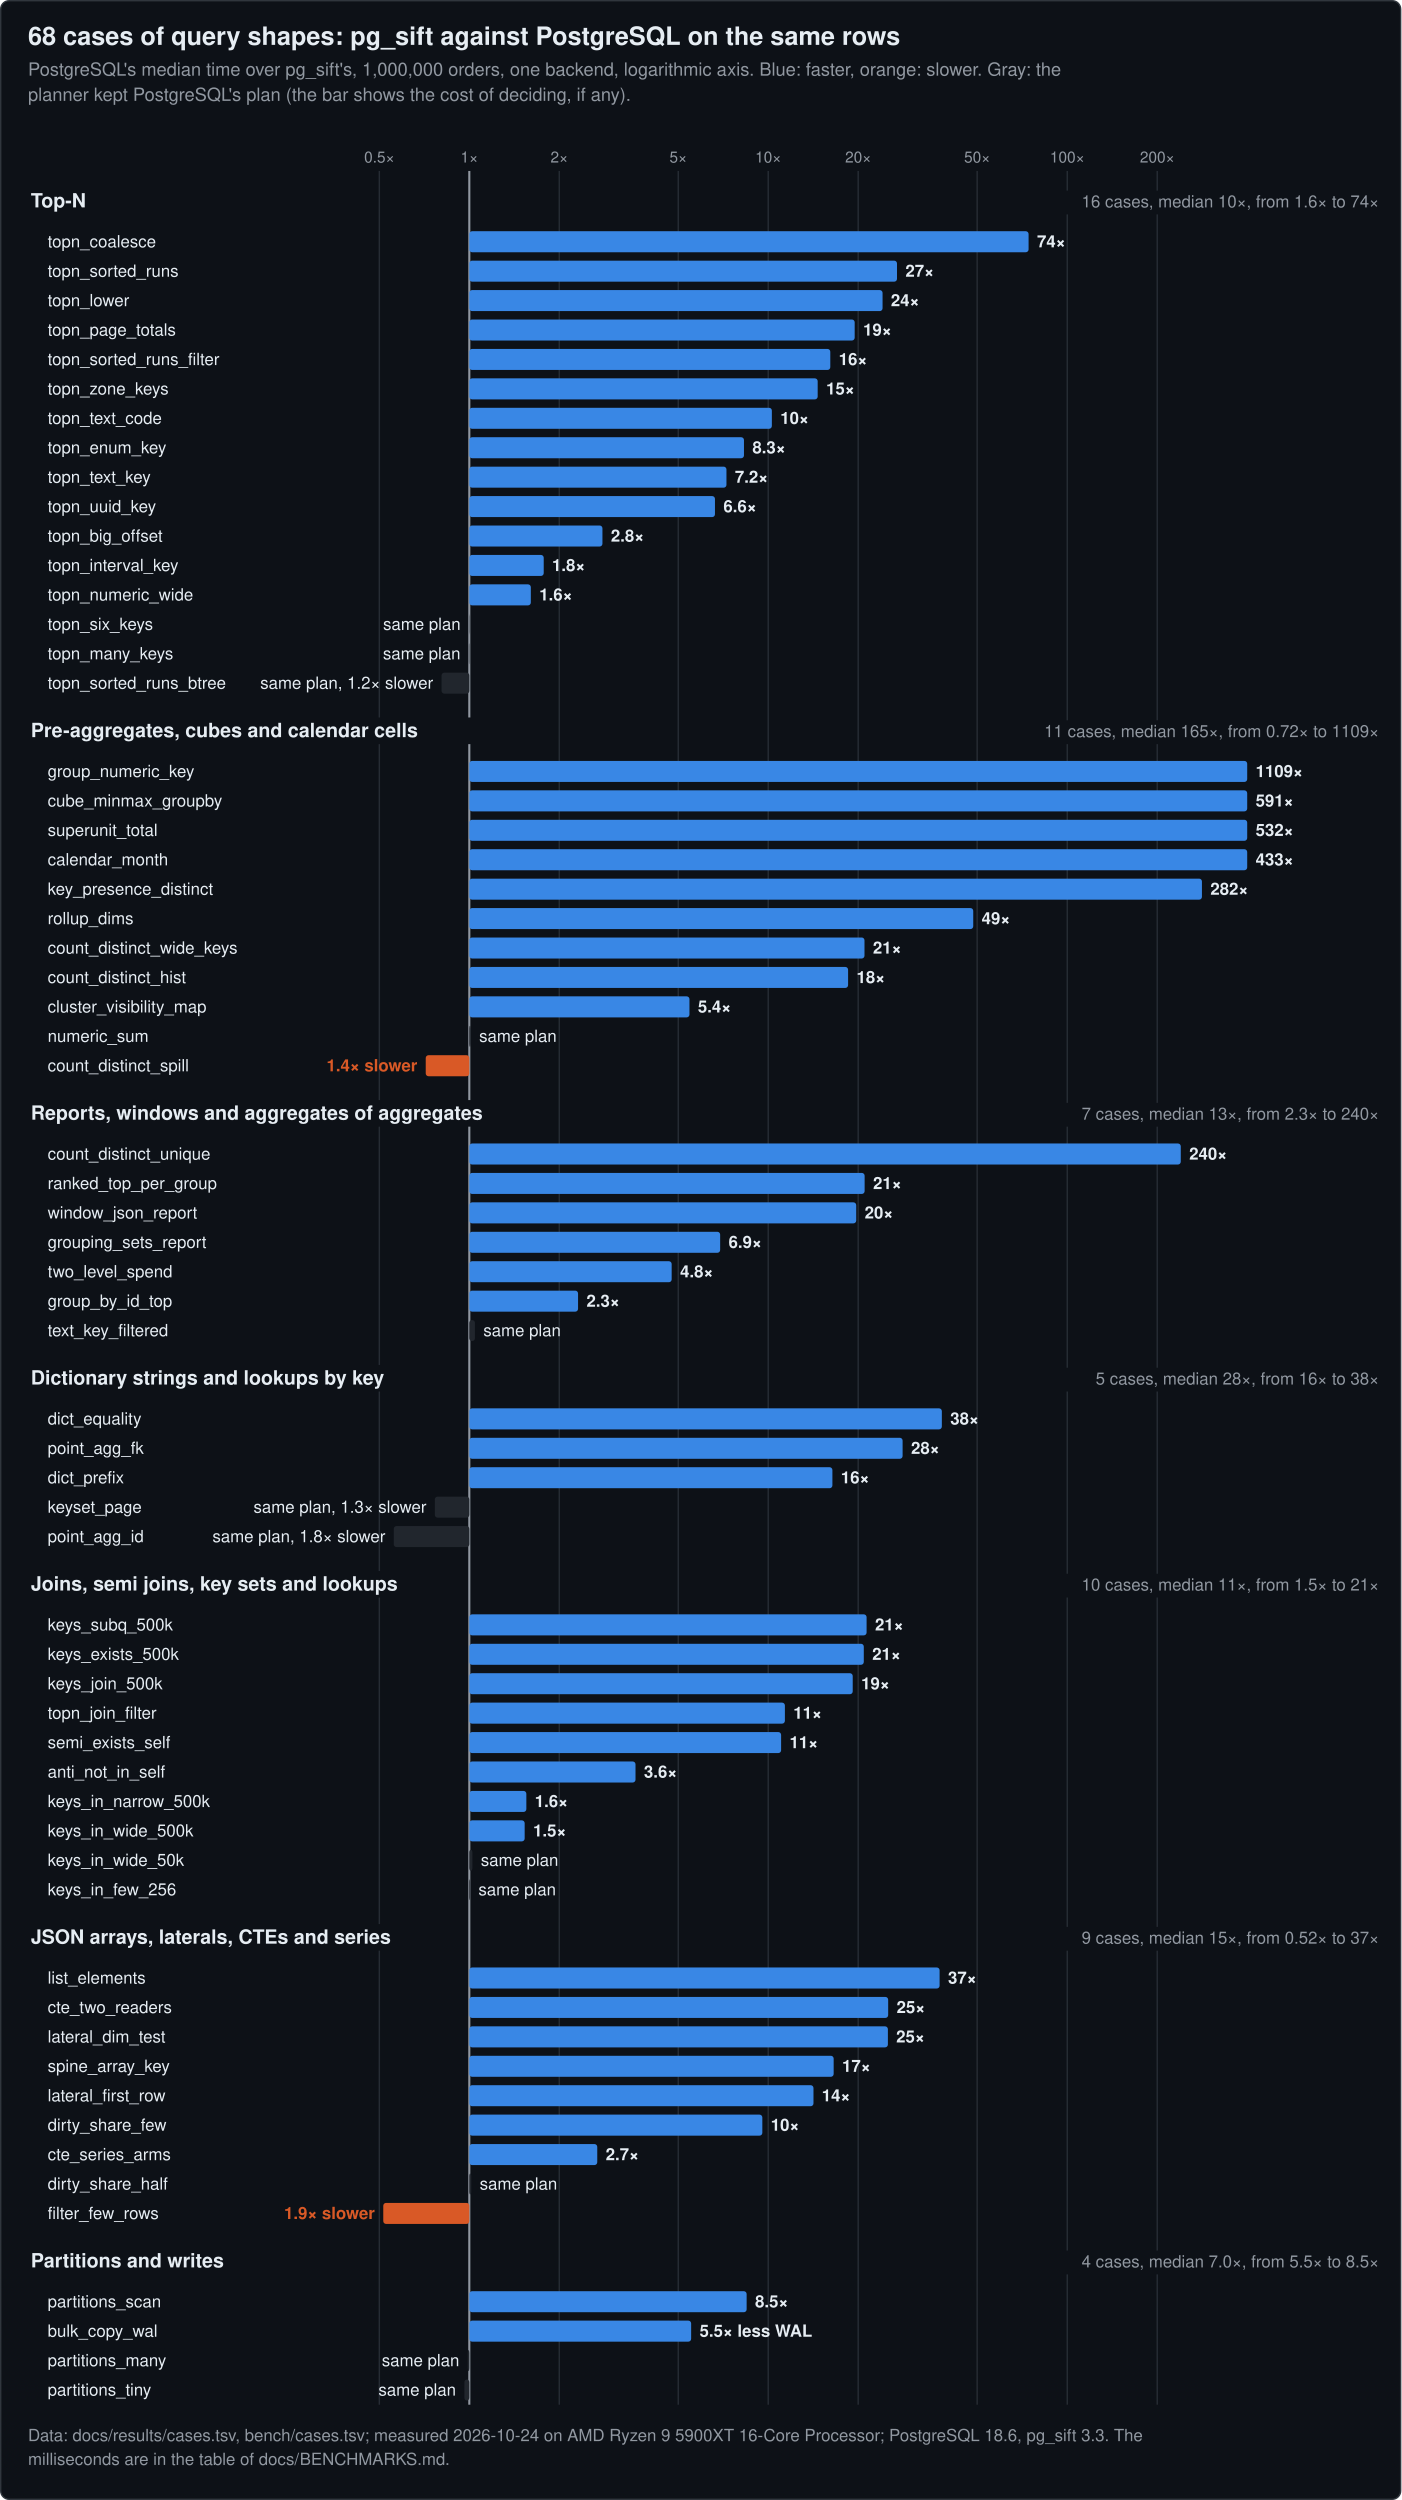
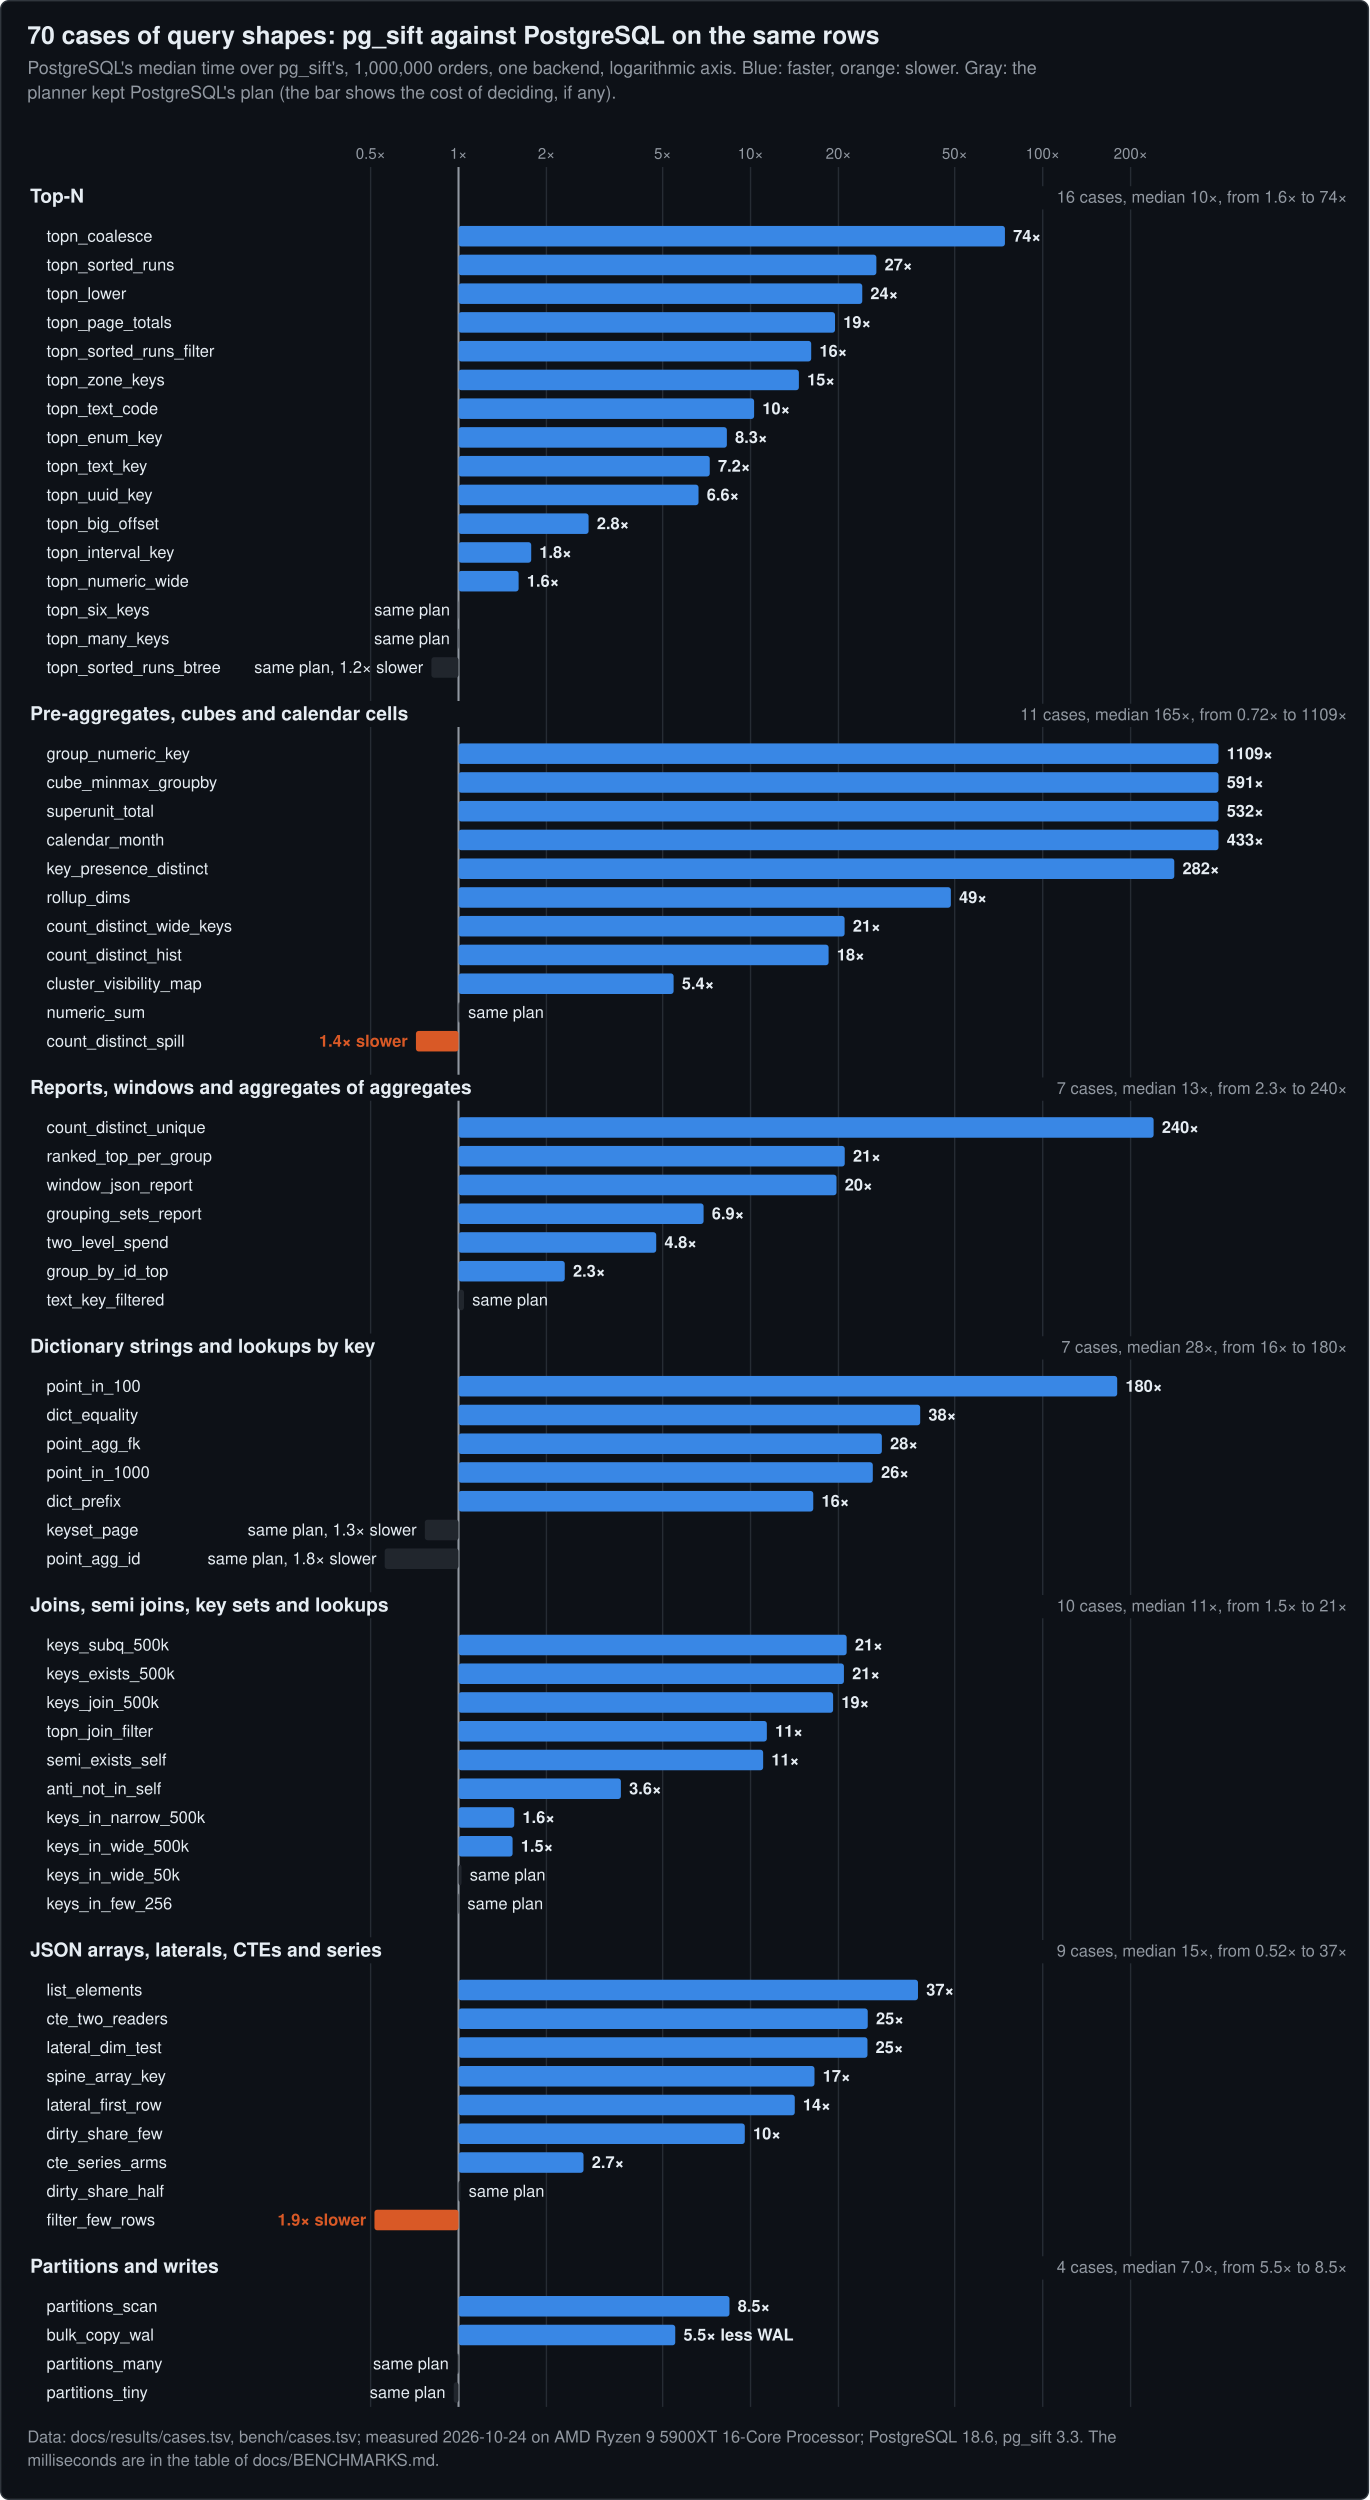
- <svg xmlns="http://www.w3.org/2000/svg" width="1000" height="1784" viewBox="0 0 1000 1784" role="img" aria-labelledby="t d" font-family="Helvetica, Arial, sans-serif">
-   <rect x="0.5" y="0.5" width="999" height="1783" rx="6" fill="#0d1117" stroke="#30363d" />
-   <text x="20" y="32" font-size="18" text-anchor="start" fill="#e6edf3" font-weight="bold">68 cases of query shapes: pg_sift against PostgreSQL on the same rows</text>
+ <svg xmlns="http://www.w3.org/2000/svg" width="1000" height="1826" viewBox="0 0 1000 1826" role="img" aria-labelledby="t d" font-family="Helvetica, Arial, sans-serif">
+   <rect x="0.5" y="0.5" width="999" height="1825" rx="6" fill="#0d1117" stroke="#30363d" />
+   <text x="20" y="32" font-size="18" text-anchor="start" fill="#e6edf3" font-weight="bold">70 cases of query shapes: pg_sift against PostgreSQL on the same rows</text>
  <text x="20" y="54" font-size="13" text-anchor="start" fill="#9198a1">PostgreSQL's median time over pg_sift's, 1,000,000 orders, one backend, logarithmic axis. Blue: faster, orange: slower. Gray: the</text>
  <text x="20" y="72" font-size="13" text-anchor="start" fill="#9198a1">planner kept PostgreSQL's plan (the bar shows the cost of deciding, if any).</text>
-   <line x1="270.7" y1="122" x2="270.7" y2="1716" stroke="#262c34" stroke-width="1" />
+   <line x1="270.7" y1="122" x2="270.7" y2="1758" stroke="#262c34" stroke-width="1" />
  <text x="270.7" y="116" font-size="11" text-anchor="middle" fill="#9198a1">0.5×</text>
-   <line x1="334.9" y1="122" x2="334.9" y2="1716" stroke="#9198a1" stroke-width="1.5" />
+   <line x1="334.9" y1="122" x2="334.9" y2="1758" stroke="#9198a1" stroke-width="1.5" />
  <text x="334.9" y="116" font-size="11" text-anchor="middle" fill="#9198a1">1×</text>
-   <line x1="399.1" y1="122" x2="399.1" y2="1716" stroke="#262c34" stroke-width="1" />
+   <line x1="399.1" y1="122" x2="399.1" y2="1758" stroke="#262c34" stroke-width="1" />
  <text x="399.1" y="116" font-size="11" text-anchor="middle" fill="#9198a1">2×</text>
-   <line x1="484" y1="122" x2="484" y2="1716" stroke="#262c34" stroke-width="1" />
+   <line x1="484" y1="122" x2="484" y2="1758" stroke="#262c34" stroke-width="1" />
  <text x="484" y="116" font-size="11" text-anchor="middle" fill="#9198a1">5×</text>
-   <line x1="548.2" y1="122" x2="548.2" y2="1716" stroke="#262c34" stroke-width="1" />
+   <line x1="548.2" y1="122" x2="548.2" y2="1758" stroke="#262c34" stroke-width="1" />
  <text x="548.2" y="116" font-size="11" text-anchor="middle" fill="#9198a1">10×</text>
-   <line x1="612.4" y1="122" x2="612.4" y2="1716" stroke="#262c34" stroke-width="1" />
+   <line x1="612.4" y1="122" x2="612.4" y2="1758" stroke="#262c34" stroke-width="1" />
  <text x="612.4" y="116" font-size="11" text-anchor="middle" fill="#9198a1">20×</text>
-   <line x1="697.3" y1="122" x2="697.3" y2="1716" stroke="#262c34" stroke-width="1" />
+   <line x1="697.3" y1="122" x2="697.3" y2="1758" stroke="#262c34" stroke-width="1" />
  <text x="697.3" y="116" font-size="11" text-anchor="middle" fill="#9198a1">50×</text>
-   <line x1="761.6" y1="122" x2="761.6" y2="1716" stroke="#262c34" stroke-width="1" />
+   <line x1="761.6" y1="122" x2="761.6" y2="1758" stroke="#262c34" stroke-width="1" />
  <text x="761.6" y="116" font-size="11" text-anchor="middle" fill="#9198a1">100×</text>
-   <line x1="825.8" y1="122" x2="825.8" y2="1716" stroke="#262c34" stroke-width="1" />
+   <line x1="825.8" y1="122" x2="825.8" y2="1758" stroke="#262c34" stroke-width="1" />
  <text x="825.8" y="116" font-size="11" text-anchor="middle" fill="#9198a1">200×</text>
  <rect x="19" y="134" width="45.2" height="19" fill="#0d1117" rx="3" />
  <text x="22" y="148" font-size="14" text-anchor="start" fill="#e6edf3" font-weight="bold">Top-N</text>
  <rect x="725.6" y="136" width="261.4" height="17" fill="#0d1117" rx="3" />
  <text x="984" y="148" font-size="12" text-anchor="end" fill="#9198a1">16 cases, median 10×, from 1.6× to 74×</text>
  <text x="34" y="176.5" font-size="12" text-anchor="start" fill="#e6edf3">topn_coalesce</text>
  <rect x="334.9" y="165" width="399.1" height="15" fill="#3987e5" rx="2" />
  <text x="740" y="176.5" font-size="12" text-anchor="start" fill="#e6edf3" font-weight="bold">74×</text>
  <text x="34" y="197.5" font-size="12" text-anchor="start" fill="#e6edf3">topn_sorted_runs</text>
  <rect x="334.9" y="186" width="305.2" height="15" fill="#3987e5" rx="2" />
  <text x="646.1" y="197.5" font-size="12" text-anchor="start" fill="#e6edf3" font-weight="bold">27×</text>
  <text x="34" y="218.5" font-size="12" text-anchor="start" fill="#e6edf3">topn_lower</text>
  <rect x="334.9" y="207" width="294.9" height="15" fill="#3987e5" rx="2" />
  <text x="635.7" y="218.5" font-size="12" text-anchor="start" fill="#e6edf3" font-weight="bold">24×</text>
  <text x="34" y="239.5" font-size="12" text-anchor="start" fill="#e6edf3">topn_page_totals</text>
  <rect x="334.9" y="228" width="275" height="15" fill="#3987e5" rx="2" />
  <text x="615.9" y="239.5" font-size="12" text-anchor="start" fill="#e6edf3" font-weight="bold">19×</text>
  <text x="34" y="260.5" font-size="12" text-anchor="start" fill="#e6edf3">topn_sorted_runs_filter</text>
  <rect x="334.9" y="249" width="257.6" height="15" fill="#3987e5" rx="2" />
  <text x="598.5" y="260.5" font-size="12" text-anchor="start" fill="#e6edf3" font-weight="bold">16×</text>
  <text x="34" y="281.5" font-size="12" text-anchor="start" fill="#e6edf3">topn_zone_keys</text>
  <rect x="334.9" y="270" width="248.6" height="15" fill="#3987e5" rx="2" />
  <text x="589.5" y="281.5" font-size="12" text-anchor="start" fill="#e6edf3" font-weight="bold">15×</text>
  <text x="34" y="302.5" font-size="12" text-anchor="start" fill="#e6edf3">topn_text_code</text>
  <rect x="334.9" y="291" width="215.9" height="15" fill="#3987e5" rx="2" />
  <text x="556.8" y="302.5" font-size="12" text-anchor="start" fill="#e6edf3" font-weight="bold">10×</text>
  <text x="34" y="323.5" font-size="12" text-anchor="start" fill="#e6edf3">topn_enum_key</text>
  <rect x="334.9" y="312" width="196" height="15" fill="#3987e5" rx="2" />
  <text x="536.9" y="323.5" font-size="12" text-anchor="start" fill="#e6edf3" font-weight="bold">8.3×</text>
  <text x="34" y="344.5" font-size="12" text-anchor="start" fill="#e6edf3">topn_text_key</text>
  <rect x="334.9" y="333" width="183.5" height="15" fill="#3987e5" rx="2" />
  <text x="524.4" y="344.5" font-size="12" text-anchor="start" fill="#e6edf3" font-weight="bold">7.2×</text>
  <text x="34" y="365.5" font-size="12" text-anchor="start" fill="#e6edf3">topn_uuid_key</text>
  <rect x="334.9" y="354" width="175.3" height="15" fill="#3987e5" rx="2" />
  <text x="516.2" y="365.5" font-size="12" text-anchor="start" fill="#e6edf3" font-weight="bold">6.6×</text>
  <text x="34" y="386.5" font-size="12" text-anchor="start" fill="#e6edf3">topn_big_offset</text>
  <rect x="334.9" y="375" width="95" height="15" fill="#3987e5" rx="2" />
  <text x="435.9" y="386.5" font-size="12" text-anchor="start" fill="#e6edf3" font-weight="bold">2.8×</text>
  <text x="34" y="407.5" font-size="12" text-anchor="start" fill="#e6edf3">topn_interval_key</text>
  <rect x="334.9" y="396" width="53.1" height="15" fill="#3987e5" rx="2" />
  <text x="393.9" y="407.5" font-size="12" text-anchor="start" fill="#e6edf3" font-weight="bold">1.8×</text>
  <text x="34" y="428.5" font-size="12" text-anchor="start" fill="#e6edf3">topn_numeric_wide</text>
  <rect x="334.9" y="417" width="43.9" height="15" fill="#3987e5" rx="2" />
  <text x="384.8" y="428.5" font-size="12" text-anchor="start" fill="#e6edf3" font-weight="bold">1.6×</text>
  <text x="34" y="449.5" font-size="12" text-anchor="start" fill="#e6edf3">topn_six_keys</text>
  <rect x="334.7" y="438" width="0.2" height="15" fill="#21262d" rx="2" />
  <text x="328.7" y="449.5" font-size="12" text-anchor="end" fill="#e6edf3">same plan</text>
  <text x="34" y="470.5" font-size="12" text-anchor="start" fill="#e6edf3">topn_many_keys</text>
  <rect x="334.6" y="459" width="0.3" height="15" fill="#21262d" rx="2" />
  <text x="328.6" y="470.5" font-size="12" text-anchor="end" fill="#e6edf3">same plan</text>
  <text x="34" y="491.5" font-size="12" text-anchor="start" fill="#e6edf3">topn_sorted_runs_btree</text>
  <rect x="315.1" y="480" width="19.8" height="15" fill="#21262d" rx="2" />
  <text x="309.1" y="491.5" font-size="12" text-anchor="end" fill="#e6edf3">same plan, 1.2× slower</text>
  <rect x="19" y="512" width="319.6" height="19" fill="#0d1117" rx="3" />
  <text x="22" y="526" font-size="14" text-anchor="start" fill="#e6edf3" font-weight="bold">Pre-aggregates, cubes and calendar cells</text>
  <rect x="698.8" y="514" width="288.2" height="17" fill="#0d1117" rx="3" />
  <text x="984" y="526" font-size="12" text-anchor="end" fill="#9198a1">11 cases, median 165×, from 0.72× to 1109×</text>
  <text x="34" y="554.5" font-size="12" text-anchor="start" fill="#e6edf3">group_numeric_key</text>
  <rect x="334.9" y="543" width="555.1" height="15" fill="#3987e5" rx="2" />
  <text x="896" y="554.5" font-size="12" text-anchor="start" fill="#e6edf3" font-weight="bold">1109×</text>
  <text x="34" y="575.5" font-size="12" text-anchor="start" fill="#e6edf3">cube_minmax_groupby</text>
  <rect x="334.9" y="564" width="555.1" height="15" fill="#3987e5" rx="2" />
  <text x="896" y="575.5" font-size="12" text-anchor="start" fill="#e6edf3" font-weight="bold">591×</text>
  <text x="34" y="596.5" font-size="12" text-anchor="start" fill="#e6edf3">superunit_total</text>
  <rect x="334.9" y="585" width="555.1" height="15" fill="#3987e5" rx="2" />
  <text x="896" y="596.5" font-size="12" text-anchor="start" fill="#e6edf3" font-weight="bold">532×</text>
  <text x="34" y="617.5" font-size="12" text-anchor="start" fill="#e6edf3">calendar_month</text>
  <rect x="334.9" y="606" width="555.1" height="15" fill="#3987e5" rx="2" />
  <text x="896" y="617.5" font-size="12" text-anchor="start" fill="#e6edf3" font-weight="bold">433×</text>
  <text x="34" y="638.5" font-size="12" text-anchor="start" fill="#e6edf3">key_presence_distinct</text>
  <rect x="334.9" y="627" width="522.8" height="15" fill="#3987e5" rx="2" />
  <text x="863.7" y="638.5" font-size="12" text-anchor="start" fill="#e6edf3" font-weight="bold">282×</text>
  <text x="34" y="659.5" font-size="12" text-anchor="start" fill="#e6edf3">rollup_dims</text>
  <rect x="334.9" y="648" width="359.6" height="15" fill="#3987e5" rx="2" />
  <text x="700.5" y="659.5" font-size="12" text-anchor="start" fill="#e6edf3" font-weight="bold">49×</text>
  <text x="34" y="680.5" font-size="12" text-anchor="start" fill="#e6edf3">count_distinct_wide_keys</text>
  <rect x="334.9" y="669" width="282" height="15" fill="#3987e5" rx="2" />
  <text x="622.9" y="680.5" font-size="12" text-anchor="start" fill="#e6edf3" font-weight="bold">21×</text>
  <text x="34" y="701.5" font-size="12" text-anchor="start" fill="#e6edf3">count_distinct_hist</text>
  <rect x="334.9" y="690" width="270.3" height="15" fill="#3987e5" rx="2" />
  <text x="611.2" y="701.5" font-size="12" text-anchor="start" fill="#e6edf3" font-weight="bold">18×</text>
  <text x="34" y="722.5" font-size="12" text-anchor="start" fill="#e6edf3">cluster_visibility_map</text>
  <rect x="334.9" y="711" width="157.1" height="15" fill="#3987e5" rx="2" />
  <text x="498" y="722.5" font-size="12" text-anchor="start" fill="#e6edf3" font-weight="bold">5.4×</text>
  <text x="34" y="743.5" font-size="12" text-anchor="start" fill="#e6edf3">numeric_sum</text>
  <rect x="334.9" y="732" width="1" height="15" fill="#21262d" rx="2" />
  <text x="341.9" y="743.5" font-size="12" text-anchor="start" fill="#e6edf3">same plan</text>
  <text x="34" y="764.5" font-size="12" text-anchor="start" fill="#e6edf3">count_distinct_spill</text>
  <rect x="303.8" y="753" width="31.1" height="15" fill="#d95926" rx="2" />
  <text x="297.8" y="764.5" font-size="12" text-anchor="end" fill="#d95926" font-weight="bold">1.4× slower</text>
  <rect x="19" y="785" width="358.8" height="19" fill="#0d1117" rx="3" />
  <text x="22" y="799" font-size="14" text-anchor="start" fill="#e6edf3" font-weight="bold">Reports, windows and aggregates of aggregates</text>
  <rect x="725.6" y="787" width="261.4" height="17" fill="#0d1117" rx="3" />
  <text x="984" y="799" font-size="12" text-anchor="end" fill="#9198a1">7 cases, median 13×, from 2.3× to 240×</text>
  <text x="34" y="827.5" font-size="12" text-anchor="start" fill="#e6edf3">count_distinct_unique</text>
  <rect x="334.9" y="816" width="507.7" height="15" fill="#3987e5" rx="2" />
  <text x="848.6" y="827.5" font-size="12" text-anchor="start" fill="#e6edf3" font-weight="bold">240×</text>
  <text x="34" y="848.5" font-size="12" text-anchor="start" fill="#e6edf3">ranked_top_per_group</text>
  <rect x="334.9" y="837" width="282.1" height="15" fill="#3987e5" rx="2" />
  <text x="623" y="848.5" font-size="12" text-anchor="start" fill="#e6edf3" font-weight="bold">21×</text>
  <text x="34" y="869.5" font-size="12" text-anchor="start" fill="#e6edf3">window_json_report</text>
  <rect x="334.9" y="858" width="276.1" height="15" fill="#3987e5" rx="2" />
  <text x="617" y="869.5" font-size="12" text-anchor="start" fill="#e6edf3" font-weight="bold">20×</text>
  <text x="34" y="890.5" font-size="12" text-anchor="start" fill="#e6edf3">grouping_sets_report</text>
  <rect x="334.9" y="879" width="179" height="15" fill="#3987e5" rx="2" />
  <text x="519.9" y="890.5" font-size="12" text-anchor="start" fill="#e6edf3" font-weight="bold">6.9×</text>
  <text x="34" y="911.5" font-size="12" text-anchor="start" fill="#e6edf3">two_level_spend</text>
  <rect x="334.9" y="900" width="144.4" height="15" fill="#3987e5" rx="2" />
  <text x="485.3" y="911.5" font-size="12" text-anchor="start" fill="#e6edf3" font-weight="bold">4.8×</text>
  <text x="34" y="932.5" font-size="12" text-anchor="start" fill="#e6edf3">group_by_id_top</text>
  <rect x="334.9" y="921" width="77.6" height="15" fill="#3987e5" rx="2" />
  <text x="418.5" y="932.5" font-size="12" text-anchor="start" fill="#e6edf3" font-weight="bold">2.3×</text>
  <text x="34" y="953.5" font-size="12" text-anchor="start" fill="#e6edf3">text_key_filtered</text>
  <rect x="334.9" y="942" width="4" height="15" fill="#21262d" rx="2" />
  <text x="344.9" y="953.5" font-size="12" text-anchor="start" fill="#e6edf3">same plan</text>
  <rect x="19" y="974" width="296.1" height="19" fill="#0d1117" rx="3" />
  <text x="22" y="988" font-size="14" text-anchor="start" fill="#e6edf3" font-weight="bold">Dictionary strings and lookups by key</text>
-   <rect x="739.1" y="976" width="247.9" height="17" fill="#0d1117" rx="3" />
-   <text x="984" y="988" font-size="12" text-anchor="end" fill="#9198a1">5 cases, median 28×, from 16× to 38×</text>
-   <text x="34" y="1016.5" font-size="12" text-anchor="start" fill="#e6edf3">dict_equality</text>
-   <rect x="334.9" y="1005" width="337.2" height="15" fill="#3987e5" rx="2" />
-   <text x="678.1" y="1016.5" font-size="12" text-anchor="start" fill="#e6edf3" font-weight="bold">38×</text>
-   <text x="34" y="1037.5" font-size="12" text-anchor="start" fill="#e6edf3">point_agg_fk</text>
-   <rect x="334.9" y="1026" width="309.2" height="15" fill="#3987e5" rx="2" />
-   <text x="650.1" y="1037.5" font-size="12" text-anchor="start" fill="#e6edf3" font-weight="bold">28×</text>
-   <text x="34" y="1058.5" font-size="12" text-anchor="start" fill="#e6edf3">dict_prefix</text>
-   <rect x="334.9" y="1047" width="259.1" height="15" fill="#3987e5" rx="2" />
-   <text x="600" y="1058.5" font-size="12" text-anchor="start" fill="#e6edf3" font-weight="bold">16×</text>
-   <text x="34" y="1079.5" font-size="12" text-anchor="start" fill="#e6edf3">keyset_page</text>
-   <rect x="310.3" y="1068" width="24.6" height="15" fill="#21262d" rx="2" />
-   <text x="304.3" y="1079.5" font-size="12" text-anchor="end" fill="#e6edf3">same plan, 1.3× slower</text>
-   <text x="34" y="1100.5" font-size="12" text-anchor="start" fill="#e6edf3">point_agg_id</text>
-   <rect x="281" y="1089" width="53.9" height="15" fill="#21262d" rx="2" />
-   <text x="275" y="1100.5" font-size="12" text-anchor="end" fill="#e6edf3">same plan, 1.8× slower</text>
-   <rect x="19" y="1121" width="311.8" height="19" fill="#0d1117" rx="3" />
-   <text x="22" y="1135" font-size="14" text-anchor="start" fill="#e6edf3" font-weight="bold">Joins, semi joins, key sets and lookups</text>
-   <rect x="725.6" y="1123" width="261.4" height="17" fill="#0d1117" rx="3" />
-   <text x="984" y="1135" font-size="12" text-anchor="end" fill="#9198a1">10 cases, median 11×, from 1.5× to 21×</text>
-   <text x="34" y="1163.5" font-size="12" text-anchor="start" fill="#e6edf3">keys_subq_500k</text>
-   <rect x="334.9" y="1152" width="283.5" height="15" fill="#3987e5" rx="2" />
-   <text x="624.4" y="1163.5" font-size="12" text-anchor="start" fill="#e6edf3" font-weight="bold">21×</text>
-   <text x="34" y="1184.5" font-size="12" text-anchor="start" fill="#e6edf3">keys_exists_500k</text>
-   <rect x="334.9" y="1173" width="281.5" height="15" fill="#3987e5" rx="2" />
-   <text x="622.4" y="1184.5" font-size="12" text-anchor="start" fill="#e6edf3" font-weight="bold">21×</text>
-   <text x="34" y="1205.5" font-size="12" text-anchor="start" fill="#e6edf3">keys_join_500k</text>
-   <rect x="334.9" y="1194" width="273.6" height="15" fill="#3987e5" rx="2" />
-   <text x="614.5" y="1205.5" font-size="12" text-anchor="start" fill="#e6edf3" font-weight="bold">19×</text>
-   <text x="34" y="1226.5" font-size="12" text-anchor="start" fill="#e6edf3">topn_join_filter</text>
-   <rect x="334.9" y="1215" width="225.2" height="15" fill="#3987e5" rx="2" />
-   <text x="566.1" y="1226.5" font-size="12" text-anchor="start" fill="#e6edf3" font-weight="bold">11×</text>
-   <text x="34" y="1247.5" font-size="12" text-anchor="start" fill="#e6edf3">semi_exists_self</text>
-   <rect x="334.9" y="1236" width="222.5" height="15" fill="#3987e5" rx="2" />
-   <text x="563.4" y="1247.5" font-size="12" text-anchor="start" fill="#e6edf3" font-weight="bold">11×</text>
-   <text x="34" y="1268.5" font-size="12" text-anchor="start" fill="#e6edf3">anti_not_in_self</text>
-   <rect x="334.9" y="1257" width="118.6" height="15" fill="#3987e5" rx="2" />
-   <text x="459.5" y="1268.5" font-size="12" text-anchor="start" fill="#e6edf3" font-weight="bold">3.6×</text>
-   <text x="34" y="1289.5" font-size="12" text-anchor="start" fill="#e6edf3">keys_in_narrow_500k</text>
-   <rect x="334.9" y="1278" width="40.7" height="15" fill="#3987e5" rx="2" />
-   <text x="381.6" y="1289.5" font-size="12" text-anchor="start" fill="#e6edf3" font-weight="bold">1.6×</text>
-   <text x="34" y="1310.5" font-size="12" text-anchor="start" fill="#e6edf3">keys_in_wide_500k</text>
-   <rect x="334.9" y="1299" width="39.5" height="15" fill="#3987e5" rx="2" />
-   <text x="380.4" y="1310.5" font-size="12" text-anchor="start" fill="#e6edf3" font-weight="bold">1.5×</text>
-   <text x="34" y="1331.5" font-size="12" text-anchor="start" fill="#e6edf3">keys_in_wide_50k</text>
-   <rect x="334.9" y="1320" width="2.2" height="15" fill="#21262d" rx="2" />
-   <text x="343.1" y="1331.5" font-size="12" text-anchor="start" fill="#e6edf3">same plan</text>
-   <text x="34" y="1352.5" font-size="12" text-anchor="start" fill="#e6edf3">keys_in_few_256</text>
-   <rect x="334.9" y="1341" width="0.5" height="15" fill="#21262d" rx="2" />
-   <text x="341.4" y="1352.5" font-size="12" text-anchor="start" fill="#e6edf3">same plan</text>
-   <rect x="19" y="1373" width="303.9" height="19" fill="#0d1117" rx="3" />
-   <text x="22" y="1387" font-size="14" text-anchor="start" fill="#e6edf3" font-weight="bold">JSON arrays, laterals, CTEs and series</text>
-   <rect x="725.6" y="1375" width="261.4" height="17" fill="#0d1117" rx="3" />
-   <text x="984" y="1387" font-size="12" text-anchor="end" fill="#9198a1">9 cases, median 15×, from 0.52× to 37×</text>
-   <text x="34" y="1415.5" font-size="12" text-anchor="start" fill="#e6edf3">list_elements</text>
-   <rect x="334.9" y="1404" width="335.6" height="15" fill="#3987e5" rx="2" />
-   <text x="676.5" y="1415.5" font-size="12" text-anchor="start" fill="#e6edf3" font-weight="bold">37×</text>
-   <text x="34" y="1436.5" font-size="12" text-anchor="start" fill="#e6edf3">cte_two_readers</text>
-   <rect x="334.9" y="1425" width="298.9" height="15" fill="#3987e5" rx="2" />
-   <text x="639.8" y="1436.5" font-size="12" text-anchor="start" fill="#e6edf3" font-weight="bold">25×</text>
-   <text x="34" y="1457.5" font-size="12" text-anchor="start" fill="#e6edf3">lateral_dim_test</text>
-   <rect x="334.9" y="1446" width="298.7" height="15" fill="#3987e5" rx="2" />
-   <text x="639.5" y="1457.5" font-size="12" text-anchor="start" fill="#e6edf3" font-weight="bold">25×</text>
-   <text x="34" y="1478.5" font-size="12" text-anchor="start" fill="#e6edf3">spine_array_key</text>
-   <rect x="334.9" y="1467" width="260" height="15" fill="#3987e5" rx="2" />
-   <text x="600.9" y="1478.5" font-size="12" text-anchor="start" fill="#e6edf3" font-weight="bold">17×</text>
-   <text x="34" y="1499.5" font-size="12" text-anchor="start" fill="#e6edf3">lateral_first_row</text>
-   <rect x="334.9" y="1488" width="245.6" height="15" fill="#3987e5" rx="2" />
-   <text x="586.4" y="1499.5" font-size="12" text-anchor="start" fill="#e6edf3" font-weight="bold">14×</text>
-   <text x="34" y="1520.5" font-size="12" text-anchor="start" fill="#e6edf3">dirty_share_few</text>
-   <rect x="334.9" y="1509" width="209.1" height="15" fill="#3987e5" rx="2" />
-   <text x="550" y="1520.5" font-size="12" text-anchor="start" fill="#e6edf3" font-weight="bold">10×</text>
-   <text x="34" y="1541.5" font-size="12" text-anchor="start" fill="#e6edf3">cte_series_arms</text>
-   <rect x="334.9" y="1530" width="91.3" height="15" fill="#3987e5" rx="2" />
-   <text x="432.2" y="1541.5" font-size="12" text-anchor="start" fill="#e6edf3" font-weight="bold">2.7×</text>
-   <text x="34" y="1562.5" font-size="12" text-anchor="start" fill="#e6edf3">dirty_share_half</text>
-   <rect x="334.9" y="1551" width="1.4" height="15" fill="#21262d" rx="2" />
-   <text x="342.3" y="1562.5" font-size="12" text-anchor="start" fill="#e6edf3">same plan</text>
-   <text x="34" y="1583.5" font-size="12" text-anchor="start" fill="#e6edf3">filter_few_rows</text>
-   <rect x="273.5" y="1572" width="61.4" height="15" fill="#d95926" rx="2" />
-   <text x="267.5" y="1583.5" font-size="12" text-anchor="end" fill="#d95926" font-weight="bold">1.9× slower</text>
-   <rect x="19" y="1604" width="170.6" height="19" fill="#0d1117" rx="3" />
-   <text x="22" y="1618" font-size="14" text-anchor="start" fill="#e6edf3" font-weight="bold">Partitions and writes</text>
-   <rect x="718.9" y="1606" width="268.1" height="17" fill="#0d1117" rx="3" />
-   <text x="984" y="1618" font-size="12" text-anchor="end" fill="#9198a1">4 cases, median 7.0×, from 5.5× to 8.5×</text>
-   <text x="34" y="1646.5" font-size="12" text-anchor="start" fill="#e6edf3">partitions_scan</text>
-   <rect x="334.9" y="1635" width="197.9" height="15" fill="#3987e5" rx="2" />
-   <text x="538.8" y="1646.5" font-size="12" text-anchor="start" fill="#e6edf3" font-weight="bold">8.5×</text>
-   <text x="34" y="1667.5" font-size="12" text-anchor="start" fill="#e6edf3">bulk_copy_wal</text>
-   <rect x="334.9" y="1656" width="158.3" height="15" fill="#3987e5" rx="2" />
-   <text x="499.2" y="1667.5" font-size="12" text-anchor="start" fill="#e6edf3" font-weight="bold">5.5× less WAL</text>
-   <text x="34" y="1688.5" font-size="12" text-anchor="start" fill="#e6edf3">partitions_many</text>
-   <rect x="333.8" y="1677" width="1.1" height="15" fill="#21262d" rx="2" />
-   <text x="327.8" y="1688.5" font-size="12" text-anchor="end" fill="#e6edf3">same plan</text>
-   <text x="34" y="1709.5" font-size="12" text-anchor="start" fill="#e6edf3">partitions_tiny</text>
-   <rect x="331.4" y="1698" width="3.5" height="15" fill="#21262d" rx="2" />
-   <text x="325.4" y="1709.5" font-size="12" text-anchor="end" fill="#e6edf3">same plan</text>
-   <text x="20" y="1742" font-size="12" text-anchor="start" fill="#9198a1">Data: docs/results/cases.tsv, bench/cases.tsv; measured 2026-10-24 on AMD Ryzen 9 5900XT 16-Core Processor; PostgreSQL 18.6, pg_sift 3.3. The</text>
-   <text x="20" y="1759" font-size="12" text-anchor="start" fill="#9198a1">milliseconds are in the table of docs/BENCHMARKS.md.</text>
+   <rect x="732.4" y="976" width="254.6" height="17" fill="#0d1117" rx="3" />
+   <text x="984" y="988" font-size="12" text-anchor="end" fill="#9198a1">7 cases, median 28×, from 16× to 180×</text>
+   <text x="34" y="1016.5" font-size="12" text-anchor="start" fill="#e6edf3">point_in_100</text>
+   <rect x="334.9" y="1005" width="481.1" height="15" fill="#3987e5" rx="2" />
+   <text x="822" y="1016.5" font-size="12" text-anchor="start" fill="#e6edf3" font-weight="bold">180×</text>
+   <text x="34" y="1037.5" font-size="12" text-anchor="start" fill="#e6edf3">dict_equality</text>
+   <rect x="334.9" y="1026" width="337.2" height="15" fill="#3987e5" rx="2" />
+   <text x="678.1" y="1037.5" font-size="12" text-anchor="start" fill="#e6edf3" font-weight="bold">38×</text>
+   <text x="34" y="1058.5" font-size="12" text-anchor="start" fill="#e6edf3">point_agg_fk</text>
+   <rect x="334.9" y="1047" width="309.2" height="15" fill="#3987e5" rx="2" />
+   <text x="650.1" y="1058.5" font-size="12" text-anchor="start" fill="#e6edf3" font-weight="bold">28×</text>
+   <text x="34" y="1079.5" font-size="12" text-anchor="start" fill="#e6edf3">point_in_1000</text>
+   <rect x="334.9" y="1068" width="302.6" height="15" fill="#3987e5" rx="2" />
+   <text x="643.5" y="1079.5" font-size="12" text-anchor="start" fill="#e6edf3" font-weight="bold">26×</text>
+   <text x="34" y="1100.5" font-size="12" text-anchor="start" fill="#e6edf3">dict_prefix</text>
+   <rect x="334.9" y="1089" width="259.1" height="15" fill="#3987e5" rx="2" />
+   <text x="600" y="1100.5" font-size="12" text-anchor="start" fill="#e6edf3" font-weight="bold">16×</text>
+   <text x="34" y="1121.5" font-size="12" text-anchor="start" fill="#e6edf3">keyset_page</text>
+   <rect x="310.3" y="1110" width="24.6" height="15" fill="#21262d" rx="2" />
+   <text x="304.3" y="1121.5" font-size="12" text-anchor="end" fill="#e6edf3">same plan, 1.3× slower</text>
+   <text x="34" y="1142.5" font-size="12" text-anchor="start" fill="#e6edf3">point_agg_id</text>
+   <rect x="281" y="1131" width="53.9" height="15" fill="#21262d" rx="2" />
+   <text x="275" y="1142.5" font-size="12" text-anchor="end" fill="#e6edf3">same plan, 1.8× slower</text>
+   <rect x="19" y="1163" width="311.8" height="19" fill="#0d1117" rx="3" />
+   <text x="22" y="1177" font-size="14" text-anchor="start" fill="#e6edf3" font-weight="bold">Joins, semi joins, key sets and lookups</text>
+   <rect x="725.6" y="1165" width="261.4" height="17" fill="#0d1117" rx="3" />
+   <text x="984" y="1177" font-size="12" text-anchor="end" fill="#9198a1">10 cases, median 11×, from 1.5× to 21×</text>
+   <text x="34" y="1205.5" font-size="12" text-anchor="start" fill="#e6edf3">keys_subq_500k</text>
+   <rect x="334.9" y="1194" width="283.5" height="15" fill="#3987e5" rx="2" />
+   <text x="624.4" y="1205.5" font-size="12" text-anchor="start" fill="#e6edf3" font-weight="bold">21×</text>
+   <text x="34" y="1226.5" font-size="12" text-anchor="start" fill="#e6edf3">keys_exists_500k</text>
+   <rect x="334.9" y="1215" width="281.5" height="15" fill="#3987e5" rx="2" />
+   <text x="622.4" y="1226.5" font-size="12" text-anchor="start" fill="#e6edf3" font-weight="bold">21×</text>
+   <text x="34" y="1247.5" font-size="12" text-anchor="start" fill="#e6edf3">keys_join_500k</text>
+   <rect x="334.9" y="1236" width="273.6" height="15" fill="#3987e5" rx="2" />
+   <text x="614.5" y="1247.5" font-size="12" text-anchor="start" fill="#e6edf3" font-weight="bold">19×</text>
+   <text x="34" y="1268.5" font-size="12" text-anchor="start" fill="#e6edf3">topn_join_filter</text>
+   <rect x="334.9" y="1257" width="225.2" height="15" fill="#3987e5" rx="2" />
+   <text x="566.1" y="1268.5" font-size="12" text-anchor="start" fill="#e6edf3" font-weight="bold">11×</text>
+   <text x="34" y="1289.5" font-size="12" text-anchor="start" fill="#e6edf3">semi_exists_self</text>
+   <rect x="334.9" y="1278" width="222.5" height="15" fill="#3987e5" rx="2" />
+   <text x="563.4" y="1289.5" font-size="12" text-anchor="start" fill="#e6edf3" font-weight="bold">11×</text>
+   <text x="34" y="1310.5" font-size="12" text-anchor="start" fill="#e6edf3">anti_not_in_self</text>
+   <rect x="334.9" y="1299" width="118.6" height="15" fill="#3987e5" rx="2" />
+   <text x="459.5" y="1310.5" font-size="12" text-anchor="start" fill="#e6edf3" font-weight="bold">3.6×</text>
+   <text x="34" y="1331.5" font-size="12" text-anchor="start" fill="#e6edf3">keys_in_narrow_500k</text>
+   <rect x="334.9" y="1320" width="40.7" height="15" fill="#3987e5" rx="2" />
+   <text x="381.6" y="1331.5" font-size="12" text-anchor="start" fill="#e6edf3" font-weight="bold">1.6×</text>
+   <text x="34" y="1352.5" font-size="12" text-anchor="start" fill="#e6edf3">keys_in_wide_500k</text>
+   <rect x="334.9" y="1341" width="39.5" height="15" fill="#3987e5" rx="2" />
+   <text x="380.4" y="1352.5" font-size="12" text-anchor="start" fill="#e6edf3" font-weight="bold">1.5×</text>
+   <text x="34" y="1373.5" font-size="12" text-anchor="start" fill="#e6edf3">keys_in_wide_50k</text>
+   <rect x="334.9" y="1362" width="2.2" height="15" fill="#21262d" rx="2" />
+   <text x="343.1" y="1373.5" font-size="12" text-anchor="start" fill="#e6edf3">same plan</text>
+   <text x="34" y="1394.5" font-size="12" text-anchor="start" fill="#e6edf3">keys_in_few_256</text>
+   <rect x="334.9" y="1383" width="0.5" height="15" fill="#21262d" rx="2" />
+   <text x="341.4" y="1394.5" font-size="12" text-anchor="start" fill="#e6edf3">same plan</text>
+   <rect x="19" y="1415" width="303.9" height="19" fill="#0d1117" rx="3" />
+   <text x="22" y="1429" font-size="14" text-anchor="start" fill="#e6edf3" font-weight="bold">JSON arrays, laterals, CTEs and series</text>
+   <rect x="725.6" y="1417" width="261.4" height="17" fill="#0d1117" rx="3" />
+   <text x="984" y="1429" font-size="12" text-anchor="end" fill="#9198a1">9 cases, median 15×, from 0.52× to 37×</text>
+   <text x="34" y="1457.5" font-size="12" text-anchor="start" fill="#e6edf3">list_elements</text>
+   <rect x="334.9" y="1446" width="335.6" height="15" fill="#3987e5" rx="2" />
+   <text x="676.5" y="1457.5" font-size="12" text-anchor="start" fill="#e6edf3" font-weight="bold">37×</text>
+   <text x="34" y="1478.5" font-size="12" text-anchor="start" fill="#e6edf3">cte_two_readers</text>
+   <rect x="334.9" y="1467" width="298.9" height="15" fill="#3987e5" rx="2" />
+   <text x="639.8" y="1478.5" font-size="12" text-anchor="start" fill="#e6edf3" font-weight="bold">25×</text>
+   <text x="34" y="1499.5" font-size="12" text-anchor="start" fill="#e6edf3">lateral_dim_test</text>
+   <rect x="334.9" y="1488" width="298.7" height="15" fill="#3987e5" rx="2" />
+   <text x="639.5" y="1499.5" font-size="12" text-anchor="start" fill="#e6edf3" font-weight="bold">25×</text>
+   <text x="34" y="1520.5" font-size="12" text-anchor="start" fill="#e6edf3">spine_array_key</text>
+   <rect x="334.9" y="1509" width="260" height="15" fill="#3987e5" rx="2" />
+   <text x="600.9" y="1520.5" font-size="12" text-anchor="start" fill="#e6edf3" font-weight="bold">17×</text>
+   <text x="34" y="1541.5" font-size="12" text-anchor="start" fill="#e6edf3">lateral_first_row</text>
+   <rect x="334.9" y="1530" width="245.6" height="15" fill="#3987e5" rx="2" />
+   <text x="586.4" y="1541.5" font-size="12" text-anchor="start" fill="#e6edf3" font-weight="bold">14×</text>
+   <text x="34" y="1562.5" font-size="12" text-anchor="start" fill="#e6edf3">dirty_share_few</text>
+   <rect x="334.9" y="1551" width="209.1" height="15" fill="#3987e5" rx="2" />
+   <text x="550" y="1562.5" font-size="12" text-anchor="start" fill="#e6edf3" font-weight="bold">10×</text>
+   <text x="34" y="1583.5" font-size="12" text-anchor="start" fill="#e6edf3">cte_series_arms</text>
+   <rect x="334.9" y="1572" width="91.3" height="15" fill="#3987e5" rx="2" />
+   <text x="432.2" y="1583.5" font-size="12" text-anchor="start" fill="#e6edf3" font-weight="bold">2.7×</text>
+   <text x="34" y="1604.5" font-size="12" text-anchor="start" fill="#e6edf3">dirty_share_half</text>
+   <rect x="334.9" y="1593" width="1.4" height="15" fill="#21262d" rx="2" />
+   <text x="342.3" y="1604.5" font-size="12" text-anchor="start" fill="#e6edf3">same plan</text>
+   <text x="34" y="1625.5" font-size="12" text-anchor="start" fill="#e6edf3">filter_few_rows</text>
+   <rect x="273.5" y="1614" width="61.4" height="15" fill="#d95926" rx="2" />
+   <text x="267.5" y="1625.5" font-size="12" text-anchor="end" fill="#d95926" font-weight="bold">1.9× slower</text>
+   <rect x="19" y="1646" width="170.6" height="19" fill="#0d1117" rx="3" />
+   <text x="22" y="1660" font-size="14" text-anchor="start" fill="#e6edf3" font-weight="bold">Partitions and writes</text>
+   <rect x="718.9" y="1648" width="268.1" height="17" fill="#0d1117" rx="3" />
+   <text x="984" y="1660" font-size="12" text-anchor="end" fill="#9198a1">4 cases, median 7.0×, from 5.5× to 8.5×</text>
+   <text x="34" y="1688.5" font-size="12" text-anchor="start" fill="#e6edf3">partitions_scan</text>
+   <rect x="334.9" y="1677" width="197.9" height="15" fill="#3987e5" rx="2" />
+   <text x="538.8" y="1688.5" font-size="12" text-anchor="start" fill="#e6edf3" font-weight="bold">8.5×</text>
+   <text x="34" y="1709.5" font-size="12" text-anchor="start" fill="#e6edf3">bulk_copy_wal</text>
+   <rect x="334.9" y="1698" width="158.3" height="15" fill="#3987e5" rx="2" />
+   <text x="499.2" y="1709.5" font-size="12" text-anchor="start" fill="#e6edf3" font-weight="bold">5.5× less WAL</text>
+   <text x="34" y="1730.5" font-size="12" text-anchor="start" fill="#e6edf3">partitions_many</text>
+   <rect x="333.8" y="1719" width="1.1" height="15" fill="#21262d" rx="2" />
+   <text x="327.8" y="1730.5" font-size="12" text-anchor="end" fill="#e6edf3">same plan</text>
+   <text x="34" y="1751.5" font-size="12" text-anchor="start" fill="#e6edf3">partitions_tiny</text>
+   <rect x="331.4" y="1740" width="3.5" height="15" fill="#21262d" rx="2" />
+   <text x="325.4" y="1751.5" font-size="12" text-anchor="end" fill="#e6edf3">same plan</text>
+   <text x="20" y="1784" font-size="12" text-anchor="start" fill="#9198a1">Data: docs/results/cases.tsv, bench/cases.tsv; measured 2026-10-24 on AMD Ryzen 9 5900XT 16-Core Processor; PostgreSQL 18.6, pg_sift 3.3. The</text>
+   <text x="20" y="1801" font-size="12" text-anchor="start" fill="#9198a1">milliseconds are in the table of docs/BENCHMARKS.md.</text>
</svg>
